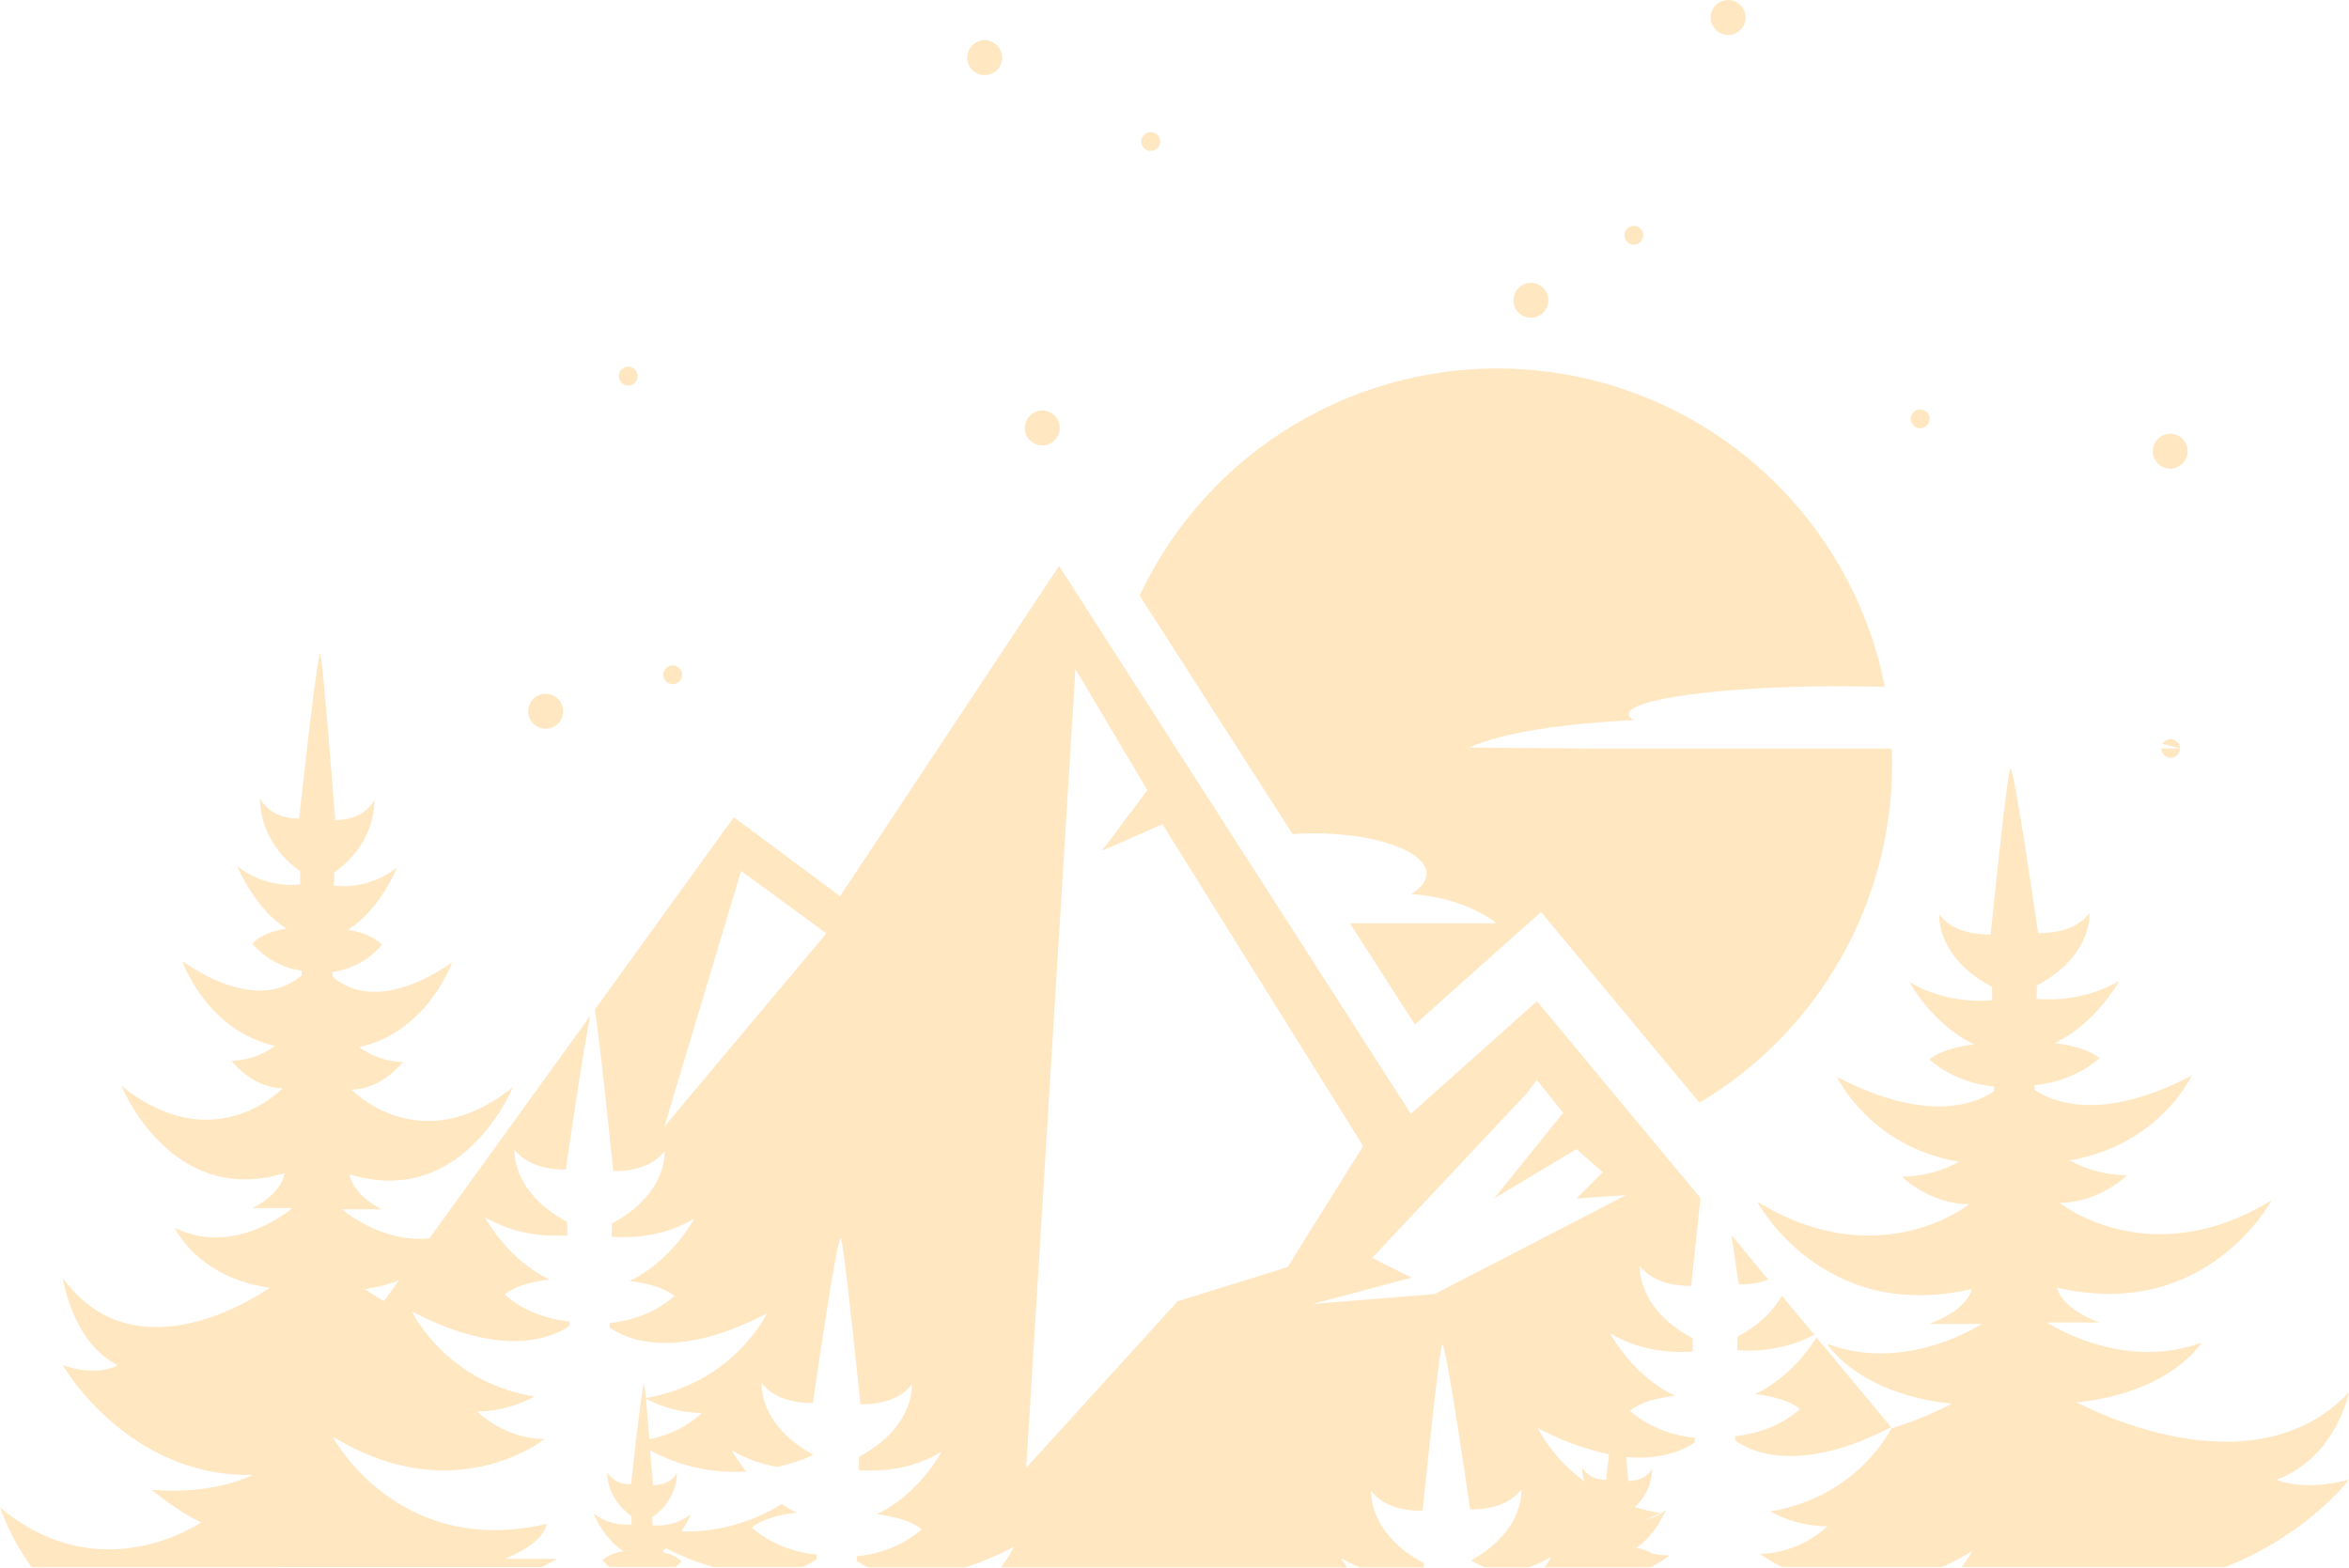
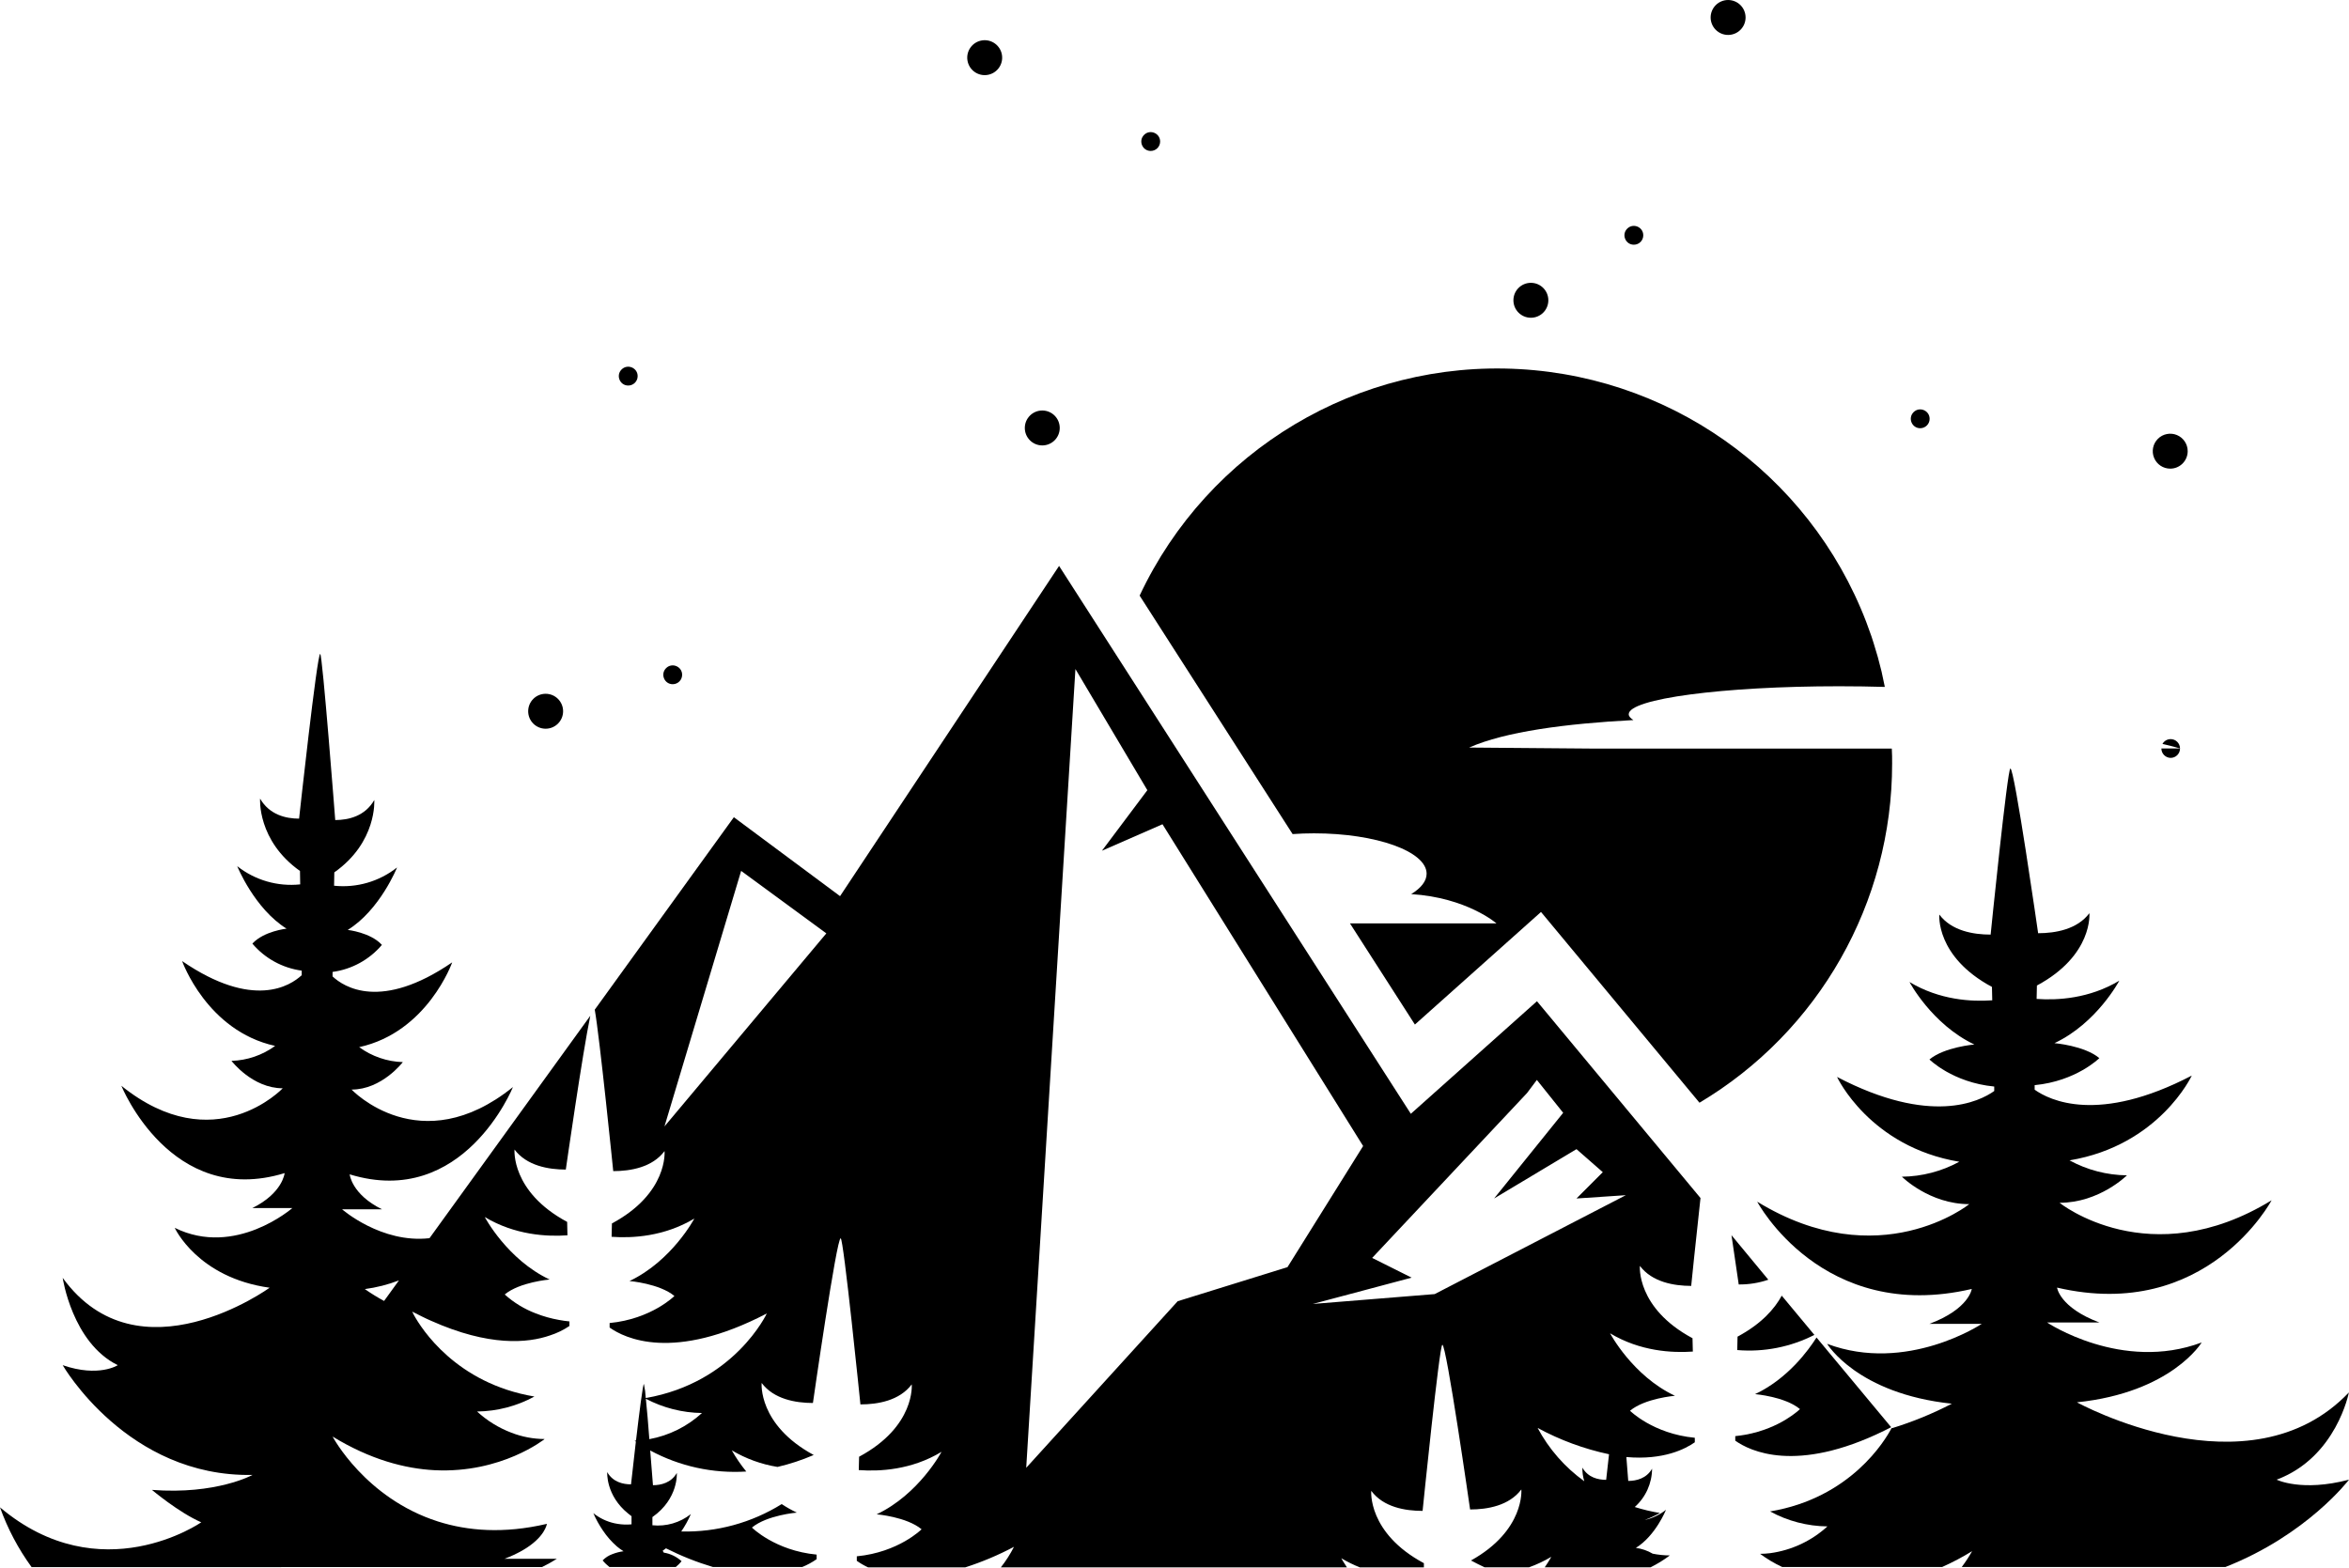
<svg xmlns="http://www.w3.org/2000/svg" width="402.101mm" height="268.337mm" viewBox="0 0 402.101 268.337" version="1.1" id="svg1896">
  <defs id="defs1890" />
  <g id="layer1" transform="translate(318.2229,174.234)">
-     <path d="m -20.791,54.6 -0.051,2.297 c 4.557,0.383 9.131,-0.515 13.203,-2.595 l -5.585,-6.718 c -1.21,2.23 -3.445,4.804 -7.567,7.016 z" style="fill:#ffe7c2;fill-opacity:1;fill-rule:nonzero;stroke:none;stroke-width:0.353" id="path24" />
-     <path d="m -20.589,45.665 c 1.722,0.021 3.437,-0.254 5.067,-0.81 l -6.306,-7.623 c 0.71,4.729 1.239,8.434 1.239,8.434 z" style="fill:#ffe7c2;fill-opacity:1;fill-rule:nonzero;stroke:none;stroke-width:0.353" id="path26" />
-     <path d="m -225.451,94.052 c 0.878,-0.426 1.732,-0.901 2.556,-1.423 h -8.97 c 1.046,-0.385 2.059,-0.854 3.03,-1.403 3.941,-2.251 4.228,-4.576 4.228,-4.576 -7.404,1.734 -13.597,1.204 -18.664,-0.412 -12.438,-3.974 -18.018,-14.532 -18.018,-14.532 6.452,3.941 12.387,5.501 17.482,5.761 11.464,0.562 18.817,-5.339 18.817,-5.339 -1.951,-0.009 -3.884,-0.376 -5.704,-1.086 -2.167,-0.826 -4.159,-2.056 -5.866,-3.626 3.433,-0.038 6.805,-0.918 9.819,-2.562 -13.411,-2.253 -19.345,-11.616 -20.64,-13.975 -0.192,-0.35 -0.281,-0.563 -0.281,-0.563 1.126,0.563 2.201,1.126 3.248,1.576 9.926,4.432 16.531,3.823 20.354,2.494 1.174,-0.379 2.289,-0.921 3.312,-1.611 v -0.781 c -0.62,-0.056 -1.206,-0.147 -1.774,-0.253 -1.369,-0.24 -2.71,-0.616 -4.003,-1.126 -1.95,-0.743 -3.747,-1.838 -5.299,-3.233 2.562,-2.133 7.685,-2.562 7.685,-2.562 -7.258,-3.412 -11.103,-10.698 -11.103,-10.698 5.163,3.097 10.63,3.379 14.155,3.131 l -0.051,-2.297 c -9.656,-5.18 -9.008,-12.387 -9.008,-12.387 2.088,2.782 5.81,3.423 8.777,3.429 0,0 2.872,-20.055 4.195,-26.333 l -27.526,38.078 c -8.243,0.941 -14.971,-4.948 -14.971,-4.948 h 6.829 c -5.198,-2.562 -5.523,-5.98 -5.523,-5.98 19.503,5.98 27.948,-14.943 27.948,-14.943 -15.922,12.809 -27.623,0.429 -27.623,0.429 5.198,0 8.773,-4.702 8.773,-4.702 -2.691,-0.08 -5.297,-0.973 -7.472,-2.562 11.701,-2.562 15.923,-14.515 15.923,-14.515 -12.19,8.355 -18.547,4.217 -20.478,2.409 v -0.77 c 3.291,-0.447 6.299,-2.094 8.446,-4.629 -1.948,-2.139 -5.851,-2.562 -5.851,-2.562 5.53,-3.417 8.446,-10.698 8.446,-10.698 -3.046,2.414 -6.917,3.537 -10.782,3.131 l 0.039,-2.286 c 7.36,-5.186 6.842,-12.387 6.842,-12.387 -1.589,2.782 -4.426,3.423 -6.683,3.43 0,0 -2.202,-28.553 -2.573,-28.435 -0.518,-0.219 -3.615,28.192 -3.615,28.192 -2.253,0 -5.068,-0.648 -6.678,-3.428 0,0 -0.518,7.184 6.83,12.386 l 0.038,2.297 c -3.863,0.408 -7.732,-0.711 -10.782,-3.119 0,0 2.928,7.257 8.446,10.698 0,0 -3.903,0.427 -5.85,2.562 2.146,2.534 5.155,4.182 8.444,4.627 v 0.777 c -1.941,1.819 -8.298,5.93 -20.472,-2.415 0,0 4.224,11.96 15.923,14.522 -2.175,1.589 -4.779,2.482 -7.472,2.562 0,0 3.576,4.695 8.773,4.695 0,0 -11.7,12.387 -27.622,-0.427 0,0 8.446,20.928 27.949,14.949 0,0 -0.327,3.417 -5.523,5.979 h 6.846 c 0,0 -9.752,8.519 -20.14,3.389 0,0 3.903,8.543 16.25,10.254 0,0 -22.426,16.226 -35.427,-1.689 0,0 1.627,11.103 9.426,14.949 0,0 -3.249,2.133 -9.426,0 0,0 11.052,19.217 32.504,18.788 0,0 -6.193,3.417 -17.228,2.562 0,0 4.554,3.846 8.444,5.552 0,0 -17.223,11.958 -34.452,-2.562 1.306,3.649 3.125,7.094 5.406,10.229 z m -24.481,-49.079 -2.545,3.518 c -1.134,-0.616 -2.234,-1.294 -3.294,-2.033 1.998,-0.265 3.958,-0.763 5.839,-1.486 z" style="fill:#ffe7c2;fill-opacity:1;fill-rule:nonzero;stroke:none;stroke-width:0.353" id="path36" />
-     <path d="M 83.856,64.155 C 66.772,82.093 37.308,65.845 37.308,65.845 53.536,64.155 58.659,55.596 58.659,55.596 44.994,60.721 32.196,52.179 32.196,52.179 H 41.16 C 34.33,49.617 33.902,46.205 33.902,46.205 59.526,52.179 70.629,31.257 70.629,31.257 49.701,44.066 34.33,31.685 34.33,31.685 c 6.83,0 11.532,-4.702 11.532,-4.702 -3.435,-0.038 -6.809,-0.918 -9.826,-2.562 C 51.412,21.859 56.965,9.906 56.965,9.906 40.968,18.25 32.619,14.141 30.068,12.322 V 11.545 C 37.202,10.858 41.143,6.917 41.143,6.917 38.581,4.777 33.458,4.355 33.458,4.355 40.72,0.938 44.561,-6.342 44.561,-6.342 39.397,-3.246 33.931,-2.965 30.405,-3.218 l 0.051,-2.292 c 9.656,-5.186 8.981,-12.387 8.981,-12.387 -2.084,2.782 -5.806,3.424 -8.773,3.43 0,0 -4.076,-28.417 -4.752,-28.192 -0.491,-0.119 -3.379,28.428 -3.379,28.428 -2.967,0 -6.695,-0.641 -8.784,-3.429 0,0 -0.675,7.191 9.01,12.387 l 0.05,2.292 c -3.524,0.259 -9.008,-0.029 -14.166,-3.131 0,0 3.846,7.258 11.104,10.698 0,0 -5.123,0.429 -7.685,2.562 0,0 3.941,3.941 11.086,4.634 v 0.765 c -2.54,1.814 -10.889,5.952 -26.909,-2.409 0,0 5.552,11.958 20.928,14.52 -3.017,1.644 -6.39,2.523 -9.824,2.562 0,0 4.701,4.696 11.53,4.696 0,0 -15.371,12.386 -36.299,-0.423 0,0 11.103,20.923 36.728,14.944 0,0 -0.429,3.417 -7.258,5.979 h 8.964 c 0,0 -12.809,8.541 -26.463,3.417 0,0 5.123,8.541 21.35,10.247 -3.282,1.703 -6.712,3.108 -10.247,4.195 l -0.057,-0.046 c -0.026,0.04 -0.048,0.081 -0.067,0.124 -1.047,1.971 -6.926,11.869 -20.748,14.172 3.014,1.644 6.386,2.525 9.819,2.562 -2.725,2.49 -6.145,4.089 -9.802,4.583 -0.572,0.073 -1.147,0.11 -1.722,0.113 1.179,0.878 2.444,1.631 3.777,2.251 h 27.392 c 1.765,-0.788 3.477,-1.692 5.124,-2.708 -0.531,0.941 -1.123,1.846 -1.774,2.708 H 62.73 C 76.721,88.534 83.878,79.086 83.878,79.086 c -8.114,2.135 -12.387,0 -12.387,0 C 81.737,75.258 83.856,64.155 83.856,64.155 Z" style="fill:#ffe7c2;fill-opacity:1;fill-rule:nonzero;stroke:none;stroke-width:0.353" id="path40" />
-     <path d="m -21.18,71.632 v 0.778 c 2.472,1.762 10.398,5.68 25.461,-1.69 l 1.222,-0.62 -12.776,-15.353 c -1.323,2.1 -4.893,7.049 -10.517,9.695 0,0 5.124,0.428 7.685,2.562 0,0 -3.317,3.301 -9.352,4.386 -0.557,0.096 -1.126,0.186 -1.723,0.242 z" style="fill:#ffe7c2;fill-opacity:1;fill-rule:nonzero;stroke:none;stroke-width:0.353" id="path42" />
-     <path d="m -213.013,86.558 c -1.332,-0.291 -2.58,-0.886 -3.643,-1.739 0.445,1.034 0.991,2.022 1.628,2.951 0.679,1.021 1.491,1.947 2.415,2.753 0.354,0.299 0.731,0.572 1.126,0.816 -0.646,0.087 -1.279,0.249 -1.887,0.485 -0.638,0.226 -1.215,0.595 -1.689,1.08 0.175,0.217 0.362,0.422 0.564,0.613 0.169,0.158 0.367,0.338 0.602,0.524 h 11.351 c 0.364,-0.296 0.697,-0.628 0.997,-0.991 -0.848,-0.781 -1.907,-1.294 -3.046,-1.474 l -0.192,-0.321 c 0.194,-0.13 0.382,-0.269 0.564,-0.416 2.584,1.304 5.278,2.376 8.05,3.203 h 15.27 c 0.872,-0.354 1.7,-0.805 2.472,-1.345 v -0.782 c -7.129,-0.681 -11.075,-4.629 -11.075,-4.629 2.562,-2.133 7.685,-2.562 7.685,-2.562 -0.898,-0.422 -1.764,-0.909 -2.589,-1.458 -5.153,3.207 -11.129,4.837 -17.197,4.691 0.642,-0.938 1.193,-1.936 1.646,-2.979 -1.861,1.473 -4.222,2.159 -6.583,1.914 v -1.401 c 4.505,-3.164 4.178,-7.551 4.178,-7.551 -0.969,1.689 -2.702,2.089 -4.082,2.095 0,0 -0.208,-2.686 -0.474,-5.946 5.038,2.716 10.736,3.965 16.447,3.604 -0.929,-1.138 -1.76,-2.354 -2.483,-3.631 2.409,1.432 5.066,2.398 7.833,2.843 2.121,-0.495 4.193,-1.18 6.193,-2.044 -9.572,-5.18 -8.913,-12.331 -8.913,-12.331 2.089,2.781 5.811,3.423 8.778,3.429 0,0 4.071,-28.411 4.752,-28.191 0.485,-0.119 3.379,28.433 3.379,28.433 2.967,0 6.695,-0.642 8.783,-3.429 0,0 0.675,7.189 -9.01,12.387 l -0.055,2.285 c 3.524,0.259 9.008,0 14.165,-3.124 0,0 -3.839,7.257 -11.103,10.698 0,0 5.129,0.427 7.691,2.562 0,0 -3.941,3.941 -11.092,4.627 v 0.772 c 0.612,0.436 1.262,0.812 1.943,1.126 h 16.609 c 2.884,-0.925 5.68,-2.104 8.355,-3.524 -0.631,1.246 -1.386,2.427 -2.252,3.524 h 59.249 c -0.637,-0.951 -0.963,-1.566 -0.963,-1.566 1.018,0.609 2.084,1.133 3.187,1.566 h 10.946 v -0.721 c -9.668,-5.185 -9.01,-12.386 -9.01,-12.386 2.089,2.814 5.817,3.429 8.789,3.434 0,0 2.894,-28.552 3.379,-28.433 0.681,-0.22 4.752,28.19 4.752,28.19 2.967,0 6.689,-0.648 8.773,-3.428 0,0 0.653,6.999 -8.619,12.161 0.788,0.423 1.571,0.817 2.336,1.171 h 7.596 c 1.327,-0.477 2.606,-1.08 3.817,-1.801 0,0 -0.383,0.715 -1.126,1.801 h 18.113 c 1.162,-0.577 2.267,-1.259 3.304,-2.038 -0.987,-0.004 -1.971,-0.105 -2.938,-0.299 -0.882,-0.522 -1.862,-0.86 -2.878,-0.991 3.378,-2.082 5.157,-6.52 5.157,-6.52 -1.064,0.853 -2.311,1.449 -3.642,1.741 0.896,-0.328 1.764,-0.727 2.595,-1.195 -1.455,-0.24 -2.894,-0.581 -4.301,-1.024 1.871,-1.669 2.949,-4.053 2.967,-6.56 -0.969,1.689 -2.703,2.089 -4.082,2.095 0,0 -0.129,-1.73 -0.321,-4.089 6.39,0.563 10.134,-1.413 11.716,-2.527 v -0.772 c -7.138,-0.681 -11.092,-4.627 -11.092,-4.627 2.562,-2.14 7.692,-2.562 7.692,-2.562 -7.264,-3.419 -11.104,-10.698 -11.104,-10.698 5.163,3.102 10.643,3.377 14.166,3.129 l -0.056,-2.286 c -9.662,-5.185 -9.008,-12.386 -9.008,-12.386 2.089,2.781 5.817,3.423 8.783,3.429 0,0 0.777,-7.674 1.593,-15.044 l -27.994,-33.693 -21.592,19.273 -60.212,-93.796 -37.492,56.534 -18.18,-13.513 -23.811,32.949 c 0.827,4.578 3.164,27.639 3.164,27.639 2.967,0 6.694,-0.641 8.783,-3.429 0,0 0.675,7.191 -9.008,12.387 l -0.056,2.286 c 3.524,0.259 9.008,-0.029 14.166,-3.125 0,0 -3.841,7.258 -11.104,10.698 0,0 5.13,0.429 7.692,2.562 0,0 -3.941,3.941 -11.092,4.629 v 0.772 c 2.538,1.812 10.889,5.945 26.907,-2.41 0,0 -5.507,11.824 -20.72,14.48 -0.044,-0.806 -0.149,-1.608 -0.316,-2.398 -0.168,-0.073 -0.81,5.022 -1.357,9.685 h -0.241 l 0.219,0.168 c -0.445,3.846 -0.828,7.32 -0.828,7.32 -1.379,0 -3.107,-0.394 -4.076,-2.095 0,0 -0.276,3.992 3.598,7.105 0.181,0.146 0.367,0.299 0.564,0.445 v 1.39 l -0.631,0.04 c -0.761,0.018 -1.52,-0.054 -2.263,-0.215 z m 169.733,-7.443 c -1.379,0 -3.107,-0.394 -4.076,-2.094 -0.013,0.791 0.099,1.58 0.332,2.337 -3.324,-2.394 -6.058,-5.515 -7.99,-9.128 3.839,2.079 7.955,3.597 12.224,4.505 -0.288,2.511 -0.491,4.381 -0.491,4.381 z m -13.552,-66.213 1.688,-2.252 4.505,5.629 -11.824,14.668 14.104,-8.446 4.503,3.941 -4.503,4.505 8.446,-0.563 -32.719,16.931 -20.872,1.689 16.925,-4.505 -6.757,-3.377 z m -77.3,-72.598 12.313,20.742 -7.775,10.366 10.366,-4.534 34.345,55.088 -12.949,20.737 -18.795,5.834 -25.928,28.517 z m -70.346,78.307 13.124,-43.749 14.582,10.698 z m -3.187,46.625 c 2.964,1.56 6.256,2.395 9.606,2.439 -2.523,2.308 -5.646,3.86 -9.01,4.476 -0.168,-2.483 -0.416,-5.079 -0.597,-6.915 z" style="fill:#ffe7c2;fill-opacity:1;fill-rule:nonzero;stroke:none;stroke-width:0.353" id="path44" />
-     <path d="m -221.831,-52.467 c 0,1.651 -1.338,2.989 -2.989,2.989 -1.652,0 -2.99,-1.338 -2.99,-2.989 0,-1.652 1.338,-2.99 2.99,-2.99 1.651,0 2.989,1.338 2.989,2.99 z" style="fill:#ffe7c2;fill-opacity:1;fill-rule:nonzero;stroke:none;stroke-width:0.353" id="path46" />
-     <path d="m -209.071,-109.841 c 0,-1.434 -1.735,-2.152 -2.749,-1.138 -1.014,1.014 -0.296,2.749 1.138,2.749 0.89,0 1.611,-0.721 1.611,-1.611 z" style="fill:#ffe7c2;fill-opacity:1;fill-rule:nonzero;stroke:none;stroke-width:0.353" id="path48" />
-     <path d="m -201.454,-58.705 c 0,-1.436 -1.738,-2.154 -2.751,-1.137 -1.014,1.017 -0.291,2.752 1.145,2.746 0.888,-0.004 1.605,-0.724 1.605,-1.61 z" style="fill:#ffe7c2;fill-opacity:1;fill-rule:nonzero;stroke:none;stroke-width:0.353" id="path50" />
-     <path d="m -136.817,-100.966 c 0,1.651 -1.339,2.989 -2.99,2.989 -1.651,0 -2.989,-1.338 -2.989,-2.989 0,-1.652 1.338,-2.99 2.989,-2.99 1.651,0 2.99,1.338 2.99,2.99 z" style="fill:#ffe7c2;fill-opacity:1;fill-rule:nonzero;stroke:none;stroke-width:0.353" id="path52" />
-     <path d="m -21.261,-174.005 c 1.526,0.631 2.249,2.381 1.618,3.907 -0.633,1.525 -2.381,2.249 -3.907,1.618 -1.525,-0.633 -2.25,-2.381 -1.618,-3.907 0.633,-1.525 2.381,-2.25 3.907,-1.617 z" style="fill:#ffe7c2;fill-opacity:1;fill-rule:nonzero;stroke:none;stroke-width:0.353" id="path54" />
-     <path d="m 56.266,-96.992 c 0,-1.209 -0.727,-2.298 -1.845,-2.762 -1.118,-0.463 -2.403,-0.207 -3.258,0.648 -0.856,0.856 -1.112,2.141 -0.649,3.258 0.463,1.118 1.553,1.847 2.763,1.847 1.651,0 2.989,-1.339 2.989,-2.99 z" style="fill:#ffe7c2;fill-opacity:1;fill-rule:nonzero;stroke:none;stroke-width:0.353" id="path56" />
-     <path d="m -146.711,-164.84 c 0.265,1.63 -0.842,3.165 -2.471,3.43 -1.63,0.265 -3.167,-0.842 -3.431,-2.471 -0.265,-1.63 0.843,-3.167 2.472,-3.431 1.63,-0.265 3.165,0.843 3.43,2.472 z" style="fill:#ffe7c2;fill-opacity:1;fill-rule:nonzero;stroke:none;stroke-width:0.353" id="path58" />
-     <path d="m -53.178,-122.825 c 0,1.652 -1.338,2.99 -2.989,2.99 -1.651,0 -2.99,-1.338 -2.99,-2.99 0,-1.651 1.339,-2.989 2.99,-2.989 1.651,0 2.989,1.338 2.989,2.989 z" style="fill:#ffe7c2;fill-opacity:1;fill-rule:nonzero;stroke:none;stroke-width:0.353" id="path60" />
-     <path d="m -119.632,-150.003 c 0,-1.435 -1.735,-2.153 -2.749,-1.138 -1.014,1.014 -0.296,2.749 1.138,2.749 0.889,0 1.611,-0.721 1.611,-1.611 z" style="fill:#ffe7c2;fill-opacity:1;fill-rule:nonzero;stroke:none;stroke-width:0.353" id="path62" />
-     <path d="m -36.928,-133.95 c 0,-1.434 -1.735,-2.152 -2.749,-1.138 -1.014,1.014 -0.296,2.748 1.138,2.748 0.891,0.004 1.614,-0.719 1.611,-1.61 z" style="fill:#ffe7c2;fill-opacity:1;fill-rule:nonzero;stroke:none;stroke-width:0.353" id="path64" />
-     <path d="m 12.09,-102.532 c 0,-1.436 -1.737,-2.154 -2.75,-1.137 -1.014,1.017 -0.29,2.752 1.147,2.747 0.886,-0.004 1.604,-0.724 1.604,-1.61 z" style="fill:#ffe7c2;fill-opacity:1;fill-rule:nonzero;stroke:none;stroke-width:0.353" id="path66" />
-     <path d="m 53.35,-47.698 c -0.581,0 -1.118,0.315 -1.403,0.823 1.989,0.456 3.007,0.782 3.007,0.782 -0.004,-0.884 -0.719,-1.601 -1.604,-1.605 z" style="fill:#ffe7c2;fill-opacity:1;fill-rule:nonzero;stroke:none;stroke-width:0.353" id="path68" />
-     <path d="m 53.35,-44.484 c 0.888,-0.004 1.604,-0.722 1.604,-1.61 h -3.192 c 0,0.881 0.707,1.597 1.587,1.61 z" style="fill:#ffe7c2;fill-opacity:1;fill-rule:nonzero;stroke:none;stroke-width:0.353" id="path70" />
-     <path d="m -96.954,-31.438 c 1.191,-0.087 2.412,-0.129 3.665,-0.129 10.642,0 19.273,3.097 19.273,6.915 0,1.272 -0.963,2.465 -2.64,3.49 9.543,0.597 14.604,5.016 14.604,5.016 h -25.083 l 11.114,17.314 21.587,-19.273 27.128,32.657 C -6.844,2.359 5.685,-19.708 5.671,-43.526 c 0,-0.85 0,-1.689 -0.056,-2.545 H -44.878 l -21.857,-0.181 c 6.154,-2.724 16.575,-4.104 28.117,-4.706 -0.518,-0.321 -0.799,-0.659 -0.799,-1.003 0,-2.641 16.126,-4.786 36.034,-4.786 2.68,0 5.287,0.04 7.804,0.113 -0.181,-0.889 -0.372,-1.774 -0.562,-2.646 -0.394,-1.652 -0.847,-3.273 -1.357,-4.864 -0.119,-0.389 -0.243,-0.772 -0.372,-1.155 -8.888,-26.114 -32.742,-44.214 -60.285,-45.747 -27.543,-1.531 -53.257,13.815 -64.986,38.782 z" style="fill:#ffe7c2;fill-opacity:1;fill-rule:nonzero;stroke:none;stroke-width:0.353" id="path72" />
+     <path d="m -20.791,54.6 -0.051,2.297 c 4.557,0.383 9.131,-0.515 13.203,-2.595 l -5.585,-6.718 c -1.21,2.23 -3.445,4.804 -7.567,7.016 z" style="fill:currentColor;fill-opacity:1;fill-rule:nonzero;stroke:none;stroke-width:0.353" id="path24" />
+     <path d="m -20.589,45.665 c 1.722,0.021 3.437,-0.254 5.067,-0.81 l -6.306,-7.623 c 0.71,4.729 1.239,8.434 1.239,8.434 z" style="fill:currentColor;fill-opacity:1;fill-rule:nonzero;stroke:none;stroke-width:0.353" id="path26" />
+     <path d="m -225.451,94.052 c 0.878,-0.426 1.732,-0.901 2.556,-1.423 h -8.97 c 1.046,-0.385 2.059,-0.854 3.03,-1.403 3.941,-2.251 4.228,-4.576 4.228,-4.576 -7.404,1.734 -13.597,1.204 -18.664,-0.412 -12.438,-3.974 -18.018,-14.532 -18.018,-14.532 6.452,3.941 12.387,5.501 17.482,5.761 11.464,0.562 18.817,-5.339 18.817,-5.339 -1.951,-0.009 -3.884,-0.376 -5.704,-1.086 -2.167,-0.826 -4.159,-2.056 -5.866,-3.626 3.433,-0.038 6.805,-0.918 9.819,-2.562 -13.411,-2.253 -19.345,-11.616 -20.64,-13.975 -0.192,-0.35 -0.281,-0.563 -0.281,-0.563 1.126,0.563 2.201,1.126 3.248,1.576 9.926,4.432 16.531,3.823 20.354,2.494 1.174,-0.379 2.289,-0.921 3.312,-1.611 v -0.781 c -0.62,-0.056 -1.206,-0.147 -1.774,-0.253 -1.369,-0.24 -2.71,-0.616 -4.003,-1.126 -1.95,-0.743 -3.747,-1.838 -5.299,-3.233 2.562,-2.133 7.685,-2.562 7.685,-2.562 -7.258,-3.412 -11.103,-10.698 -11.103,-10.698 5.163,3.097 10.63,3.379 14.155,3.131 l -0.051,-2.297 c -9.656,-5.18 -9.008,-12.387 -9.008,-12.387 2.088,2.782 5.81,3.423 8.777,3.429 0,0 2.872,-20.055 4.195,-26.333 l -27.526,38.078 c -8.243,0.941 -14.971,-4.948 -14.971,-4.948 h 6.829 c -5.198,-2.562 -5.523,-5.98 -5.523,-5.98 19.503,5.98 27.948,-14.943 27.948,-14.943 -15.922,12.809 -27.623,0.429 -27.623,0.429 5.198,0 8.773,-4.702 8.773,-4.702 -2.691,-0.08 -5.297,-0.973 -7.472,-2.562 11.701,-2.562 15.923,-14.515 15.923,-14.515 -12.19,8.355 -18.547,4.217 -20.478,2.409 v -0.77 c 3.291,-0.447 6.299,-2.094 8.446,-4.629 -1.948,-2.139 -5.851,-2.562 -5.851,-2.562 5.53,-3.417 8.446,-10.698 8.446,-10.698 -3.046,2.414 -6.917,3.537 -10.782,3.131 l 0.039,-2.286 c 7.36,-5.186 6.842,-12.387 6.842,-12.387 -1.589,2.782 -4.426,3.423 -6.683,3.43 0,0 -2.202,-28.553 -2.573,-28.435 -0.518,-0.219 -3.615,28.192 -3.615,28.192 -2.253,0 -5.068,-0.648 -6.678,-3.428 0,0 -0.518,7.184 6.83,12.386 l 0.038,2.297 c -3.863,0.408 -7.732,-0.711 -10.782,-3.119 0,0 2.928,7.257 8.446,10.698 0,0 -3.903,0.427 -5.85,2.562 2.146,2.534 5.155,4.182 8.444,4.627 v 0.777 c -1.941,1.819 -8.298,5.93 -20.472,-2.415 0,0 4.224,11.96 15.923,14.522 -2.175,1.589 -4.779,2.482 -7.472,2.562 0,0 3.576,4.695 8.773,4.695 0,0 -11.7,12.387 -27.622,-0.427 0,0 8.446,20.928 27.949,14.949 0,0 -0.327,3.417 -5.523,5.979 h 6.846 c 0,0 -9.752,8.519 -20.14,3.389 0,0 3.903,8.543 16.25,10.254 0,0 -22.426,16.226 -35.427,-1.689 0,0 1.627,11.103 9.426,14.949 0,0 -3.249,2.133 -9.426,0 0,0 11.052,19.217 32.504,18.788 0,0 -6.193,3.417 -17.228,2.562 0,0 4.554,3.846 8.444,5.552 0,0 -17.223,11.958 -34.452,-2.562 1.306,3.649 3.125,7.094 5.406,10.229 z m -24.481,-49.079 -2.545,3.518 c -1.134,-0.616 -2.234,-1.294 -3.294,-2.033 1.998,-0.265 3.958,-0.763 5.839,-1.486 z" style="fill:currentColor;fill-opacity:1;fill-rule:nonzero;stroke:none;stroke-width:0.353" id="path36" />
+     <path d="M 83.856,64.155 C 66.772,82.093 37.308,65.845 37.308,65.845 53.536,64.155 58.659,55.596 58.659,55.596 44.994,60.721 32.196,52.179 32.196,52.179 H 41.16 C 34.33,49.617 33.902,46.205 33.902,46.205 59.526,52.179 70.629,31.257 70.629,31.257 49.701,44.066 34.33,31.685 34.33,31.685 c 6.83,0 11.532,-4.702 11.532,-4.702 -3.435,-0.038 -6.809,-0.918 -9.826,-2.562 C 51.412,21.859 56.965,9.906 56.965,9.906 40.968,18.25 32.619,14.141 30.068,12.322 V 11.545 C 37.202,10.858 41.143,6.917 41.143,6.917 38.581,4.777 33.458,4.355 33.458,4.355 40.72,0.938 44.561,-6.342 44.561,-6.342 39.397,-3.246 33.931,-2.965 30.405,-3.218 l 0.051,-2.292 c 9.656,-5.186 8.981,-12.387 8.981,-12.387 -2.084,2.782 -5.806,3.424 -8.773,3.43 0,0 -4.076,-28.417 -4.752,-28.192 -0.491,-0.119 -3.379,28.428 -3.379,28.428 -2.967,0 -6.695,-0.641 -8.784,-3.429 0,0 -0.675,7.191 9.01,12.387 l 0.05,2.292 c -3.524,0.259 -9.008,-0.029 -14.166,-3.131 0,0 3.846,7.258 11.104,10.698 0,0 -5.123,0.429 -7.685,2.562 0,0 3.941,3.941 11.086,4.634 v 0.765 c -2.54,1.814 -10.889,5.952 -26.909,-2.409 0,0 5.552,11.958 20.928,14.52 -3.017,1.644 -6.39,2.523 -9.824,2.562 0,0 4.701,4.696 11.53,4.696 0,0 -15.371,12.386 -36.299,-0.423 0,0 11.103,20.923 36.728,14.944 0,0 -0.429,3.417 -7.258,5.979 h 8.964 c 0,0 -12.809,8.541 -26.463,3.417 0,0 5.123,8.541 21.35,10.247 -3.282,1.703 -6.712,3.108 -10.247,4.195 l -0.057,-0.046 c -0.026,0.04 -0.048,0.081 -0.067,0.124 -1.047,1.971 -6.926,11.869 -20.748,14.172 3.014,1.644 6.386,2.525 9.819,2.562 -2.725,2.49 -6.145,4.089 -9.802,4.583 -0.572,0.073 -1.147,0.11 -1.722,0.113 1.179,0.878 2.444,1.631 3.777,2.251 h 27.392 c 1.765,-0.788 3.477,-1.692 5.124,-2.708 -0.531,0.941 -1.123,1.846 -1.774,2.708 H 62.73 C 76.721,88.534 83.878,79.086 83.878,79.086 c -8.114,2.135 -12.387,0 -12.387,0 C 81.737,75.258 83.856,64.155 83.856,64.155 Z" style="fill:currentColor;fill-opacity:1;fill-rule:nonzero;stroke:none;stroke-width:0.353" id="path40" />
+     <path d="m -21.18,71.632 v 0.778 c 2.472,1.762 10.398,5.68 25.461,-1.69 l 1.222,-0.62 -12.776,-15.353 c -1.323,2.1 -4.893,7.049 -10.517,9.695 0,0 5.124,0.428 7.685,2.562 0,0 -3.317,3.301 -9.352,4.386 -0.557,0.096 -1.126,0.186 -1.723,0.242 z" style="fill:currentColor;fill-opacity:1;fill-rule:nonzero;stroke:none;stroke-width:0.353" id="path42" />
+     <path d="m -213.013,86.558 c -1.332,-0.291 -2.58,-0.886 -3.643,-1.739 0.445,1.034 0.991,2.022 1.628,2.951 0.679,1.021 1.491,1.947 2.415,2.753 0.354,0.299 0.731,0.572 1.126,0.816 -0.646,0.087 -1.279,0.249 -1.887,0.485 -0.638,0.226 -1.215,0.595 -1.689,1.08 0.175,0.217 0.362,0.422 0.564,0.613 0.169,0.158 0.367,0.338 0.602,0.524 h 11.351 c 0.364,-0.296 0.697,-0.628 0.997,-0.991 -0.848,-0.781 -1.907,-1.294 -3.046,-1.474 l -0.192,-0.321 c 0.194,-0.13 0.382,-0.269 0.564,-0.416 2.584,1.304 5.278,2.376 8.05,3.203 h 15.27 c 0.872,-0.354 1.7,-0.805 2.472,-1.345 v -0.782 c -7.129,-0.681 -11.075,-4.629 -11.075,-4.629 2.562,-2.133 7.685,-2.562 7.685,-2.562 -0.898,-0.422 -1.764,-0.909 -2.589,-1.458 -5.153,3.207 -11.129,4.837 -17.197,4.691 0.642,-0.938 1.193,-1.936 1.646,-2.979 -1.861,1.473 -4.222,2.159 -6.583,1.914 v -1.401 c 4.505,-3.164 4.178,-7.551 4.178,-7.551 -0.969,1.689 -2.702,2.089 -4.082,2.095 0,0 -0.208,-2.686 -0.474,-5.946 5.038,2.716 10.736,3.965 16.447,3.604 -0.929,-1.138 -1.76,-2.354 -2.483,-3.631 2.409,1.432 5.066,2.398 7.833,2.843 2.121,-0.495 4.193,-1.18 6.193,-2.044 -9.572,-5.18 -8.913,-12.331 -8.913,-12.331 2.089,2.781 5.811,3.423 8.778,3.429 0,0 4.071,-28.411 4.752,-28.191 0.485,-0.119 3.379,28.433 3.379,28.433 2.967,0 6.695,-0.642 8.783,-3.429 0,0 0.675,7.189 -9.01,12.387 l -0.055,2.285 c 3.524,0.259 9.008,0 14.165,-3.124 0,0 -3.839,7.257 -11.103,10.698 0,0 5.129,0.427 7.691,2.562 0,0 -3.941,3.941 -11.092,4.627 v 0.772 c 0.612,0.436 1.262,0.812 1.943,1.126 h 16.609 c 2.884,-0.925 5.68,-2.104 8.355,-3.524 -0.631,1.246 -1.386,2.427 -2.252,3.524 h 59.249 c -0.637,-0.951 -0.963,-1.566 -0.963,-1.566 1.018,0.609 2.084,1.133 3.187,1.566 h 10.946 v -0.721 c -9.668,-5.185 -9.01,-12.386 -9.01,-12.386 2.089,2.814 5.817,3.429 8.789,3.434 0,0 2.894,-28.552 3.379,-28.433 0.681,-0.22 4.752,28.19 4.752,28.19 2.967,0 6.689,-0.648 8.773,-3.428 0,0 0.653,6.999 -8.619,12.161 0.788,0.423 1.571,0.817 2.336,1.171 h 7.596 c 1.327,-0.477 2.606,-1.08 3.817,-1.801 0,0 -0.383,0.715 -1.126,1.801 h 18.113 c 1.162,-0.577 2.267,-1.259 3.304,-2.038 -0.987,-0.004 -1.971,-0.105 -2.938,-0.299 -0.882,-0.522 -1.862,-0.86 -2.878,-0.991 3.378,-2.082 5.157,-6.52 5.157,-6.52 -1.064,0.853 -2.311,1.449 -3.642,1.741 0.896,-0.328 1.764,-0.727 2.595,-1.195 -1.455,-0.24 -2.894,-0.581 -4.301,-1.024 1.871,-1.669 2.949,-4.053 2.967,-6.56 -0.969,1.689 -2.703,2.089 -4.082,2.095 0,0 -0.129,-1.73 -0.321,-4.089 6.39,0.563 10.134,-1.413 11.716,-2.527 v -0.772 c -7.138,-0.681 -11.092,-4.627 -11.092,-4.627 2.562,-2.14 7.692,-2.562 7.692,-2.562 -7.264,-3.419 -11.104,-10.698 -11.104,-10.698 5.163,3.102 10.643,3.377 14.166,3.129 l -0.056,-2.286 c -9.662,-5.185 -9.008,-12.386 -9.008,-12.386 2.089,2.781 5.817,3.423 8.783,3.429 0,0 0.777,-7.674 1.593,-15.044 l -27.994,-33.693 -21.592,19.273 -60.212,-93.796 -37.492,56.534 -18.18,-13.513 -23.811,32.949 c 0.827,4.578 3.164,27.639 3.164,27.639 2.967,0 6.694,-0.641 8.783,-3.429 0,0 0.675,7.191 -9.008,12.387 l -0.056,2.286 c 3.524,0.259 9.008,-0.029 14.166,-3.125 0,0 -3.841,7.258 -11.104,10.698 0,0 5.13,0.429 7.692,2.562 0,0 -3.941,3.941 -11.092,4.629 v 0.772 c 2.538,1.812 10.889,5.945 26.907,-2.41 0,0 -5.507,11.824 -20.72,14.48 -0.044,-0.806 -0.149,-1.608 -0.316,-2.398 -0.168,-0.073 -0.81,5.022 -1.357,9.685 h -0.241 l 0.219,0.168 c -0.445,3.846 -0.828,7.32 -0.828,7.32 -1.379,0 -3.107,-0.394 -4.076,-2.095 0,0 -0.276,3.992 3.598,7.105 0.181,0.146 0.367,0.299 0.564,0.445 v 1.39 l -0.631,0.04 c -0.761,0.018 -1.52,-0.054 -2.263,-0.215 z m 169.733,-7.443 c -1.379,0 -3.107,-0.394 -4.076,-2.094 -0.013,0.791 0.099,1.58 0.332,2.337 -3.324,-2.394 -6.058,-5.515 -7.99,-9.128 3.839,2.079 7.955,3.597 12.224,4.505 -0.288,2.511 -0.491,4.381 -0.491,4.381 z m -13.552,-66.213 1.688,-2.252 4.505,5.629 -11.824,14.668 14.104,-8.446 4.503,3.941 -4.503,4.505 8.446,-0.563 -32.719,16.931 -20.872,1.689 16.925,-4.505 -6.757,-3.377 z m -77.3,-72.598 12.313,20.742 -7.775,10.366 10.366,-4.534 34.345,55.088 -12.949,20.737 -18.795,5.834 -25.928,28.517 z m -70.346,78.307 13.124,-43.749 14.582,10.698 z m -3.187,46.625 c 2.964,1.56 6.256,2.395 9.606,2.439 -2.523,2.308 -5.646,3.86 -9.01,4.476 -0.168,-2.483 -0.416,-5.079 -0.597,-6.915 z" style="fill:currentColor;fill-opacity:1;fill-rule:nonzero;stroke:none;stroke-width:0.353" id="path44" />
+     <path d="m -221.831,-52.467 c 0,1.651 -1.338,2.989 -2.989,2.989 -1.652,0 -2.99,-1.338 -2.99,-2.989 0,-1.652 1.338,-2.99 2.99,-2.99 1.651,0 2.989,1.338 2.989,2.99 z" style="fill:currentColor;fill-opacity:1;fill-rule:nonzero;stroke:none;stroke-width:0.353" id="path46" />
+     <path d="m -209.071,-109.841 c 0,-1.434 -1.735,-2.152 -2.749,-1.138 -1.014,1.014 -0.296,2.749 1.138,2.749 0.89,0 1.611,-0.721 1.611,-1.611 z" style="fill:currentColor;fill-opacity:1;fill-rule:nonzero;stroke:none;stroke-width:0.353" id="path48" />
+     <path d="m -201.454,-58.705 c 0,-1.436 -1.738,-2.154 -2.751,-1.137 -1.014,1.017 -0.291,2.752 1.145,2.746 0.888,-0.004 1.605,-0.724 1.605,-1.61 z" style="fill:currentColor;fill-opacity:1;fill-rule:nonzero;stroke:none;stroke-width:0.353" id="path50" />
+     <path d="m -136.817,-100.966 c 0,1.651 -1.339,2.989 -2.99,2.989 -1.651,0 -2.989,-1.338 -2.989,-2.989 0,-1.652 1.338,-2.99 2.989,-2.99 1.651,0 2.99,1.338 2.99,2.99 z" style="fill:currentColor;fill-opacity:1;fill-rule:nonzero;stroke:none;stroke-width:0.353" id="path52" />
+     <path d="m -21.261,-174.005 c 1.526,0.631 2.249,2.381 1.618,3.907 -0.633,1.525 -2.381,2.249 -3.907,1.618 -1.525,-0.633 -2.25,-2.381 -1.618,-3.907 0.633,-1.525 2.381,-2.25 3.907,-1.617 z" style="fill:currentColor;fill-opacity:1;fill-rule:nonzero;stroke:none;stroke-width:0.353" id="path54" />
+     <path d="m 56.266,-96.992 c 0,-1.209 -0.727,-2.298 -1.845,-2.762 -1.118,-0.463 -2.403,-0.207 -3.258,0.648 -0.856,0.856 -1.112,2.141 -0.649,3.258 0.463,1.118 1.553,1.847 2.763,1.847 1.651,0 2.989,-1.339 2.989,-2.99 z" style="fill:currentColor;fill-opacity:1;fill-rule:nonzero;stroke:none;stroke-width:0.353" id="path56" />
+     <path d="m -146.711,-164.84 c 0.265,1.63 -0.842,3.165 -2.471,3.43 -1.63,0.265 -3.167,-0.842 -3.431,-2.471 -0.265,-1.63 0.843,-3.167 2.472,-3.431 1.63,-0.265 3.165,0.843 3.43,2.472 z" style="fill:currentColor;fill-opacity:1;fill-rule:nonzero;stroke:none;stroke-width:0.353" id="path58" />
+     <path d="m -53.178,-122.825 c 0,1.652 -1.338,2.99 -2.989,2.99 -1.651,0 -2.99,-1.338 -2.99,-2.99 0,-1.651 1.339,-2.989 2.99,-2.989 1.651,0 2.989,1.338 2.989,2.989 z" style="fill:currentColor;fill-opacity:1;fill-rule:nonzero;stroke:none;stroke-width:0.353" id="path60" />
+     <path d="m -119.632,-150.003 c 0,-1.435 -1.735,-2.153 -2.749,-1.138 -1.014,1.014 -0.296,2.749 1.138,2.749 0.889,0 1.611,-0.721 1.611,-1.611 z" style="fill:currentColor;fill-opacity:1;fill-rule:nonzero;stroke:none;stroke-width:0.353" id="path62" />
+     <path d="m -36.928,-133.95 c 0,-1.434 -1.735,-2.152 -2.749,-1.138 -1.014,1.014 -0.296,2.748 1.138,2.748 0.891,0.004 1.614,-0.719 1.611,-1.61 z" style="fill:currentColor;fill-opacity:1;fill-rule:nonzero;stroke:none;stroke-width:0.353" id="path64" />
+     <path d="m 12.09,-102.532 c 0,-1.436 -1.737,-2.154 -2.75,-1.137 -1.014,1.017 -0.29,2.752 1.147,2.747 0.886,-0.004 1.604,-0.724 1.604,-1.61 z" style="fill:currentColor;fill-opacity:1;fill-rule:nonzero;stroke:none;stroke-width:0.353" id="path66" />
+     <path d="m 53.35,-47.698 c -0.581,0 -1.118,0.315 -1.403,0.823 1.989,0.456 3.007,0.782 3.007,0.782 -0.004,-0.884 -0.719,-1.601 -1.604,-1.605 z" style="fill:currentColor;fill-opacity:1;fill-rule:nonzero;stroke:none;stroke-width:0.353" id="path68" />
+     <path d="m 53.35,-44.484 c 0.888,-0.004 1.604,-0.722 1.604,-1.61 h -3.192 c 0,0.881 0.707,1.597 1.587,1.61 z" style="fill:currentColor;fill-opacity:1;fill-rule:nonzero;stroke:none;stroke-width:0.353" id="path70" />
+     <path d="m -96.954,-31.438 c 1.191,-0.087 2.412,-0.129 3.665,-0.129 10.642,0 19.273,3.097 19.273,6.915 0,1.272 -0.963,2.465 -2.64,3.49 9.543,0.597 14.604,5.016 14.604,5.016 h -25.083 l 11.114,17.314 21.587,-19.273 27.128,32.657 C -6.844,2.359 5.685,-19.708 5.671,-43.526 c 0,-0.85 0,-1.689 -0.056,-2.545 H -44.878 l -21.857,-0.181 c 6.154,-2.724 16.575,-4.104 28.117,-4.706 -0.518,-0.321 -0.799,-0.659 -0.799,-1.003 0,-2.641 16.126,-4.786 36.034,-4.786 2.68,0 5.287,0.04 7.804,0.113 -0.181,-0.889 -0.372,-1.774 -0.562,-2.646 -0.394,-1.652 -0.847,-3.273 -1.357,-4.864 -0.119,-0.389 -0.243,-0.772 -0.372,-1.155 -8.888,-26.114 -32.742,-44.214 -60.285,-45.747 -27.543,-1.531 -53.257,13.815 -64.986,38.782 z" style="fill:currentColor;fill-opacity:1;fill-rule:nonzero;stroke:none;stroke-width:0.353" id="path72" />
  </g>
</svg>
